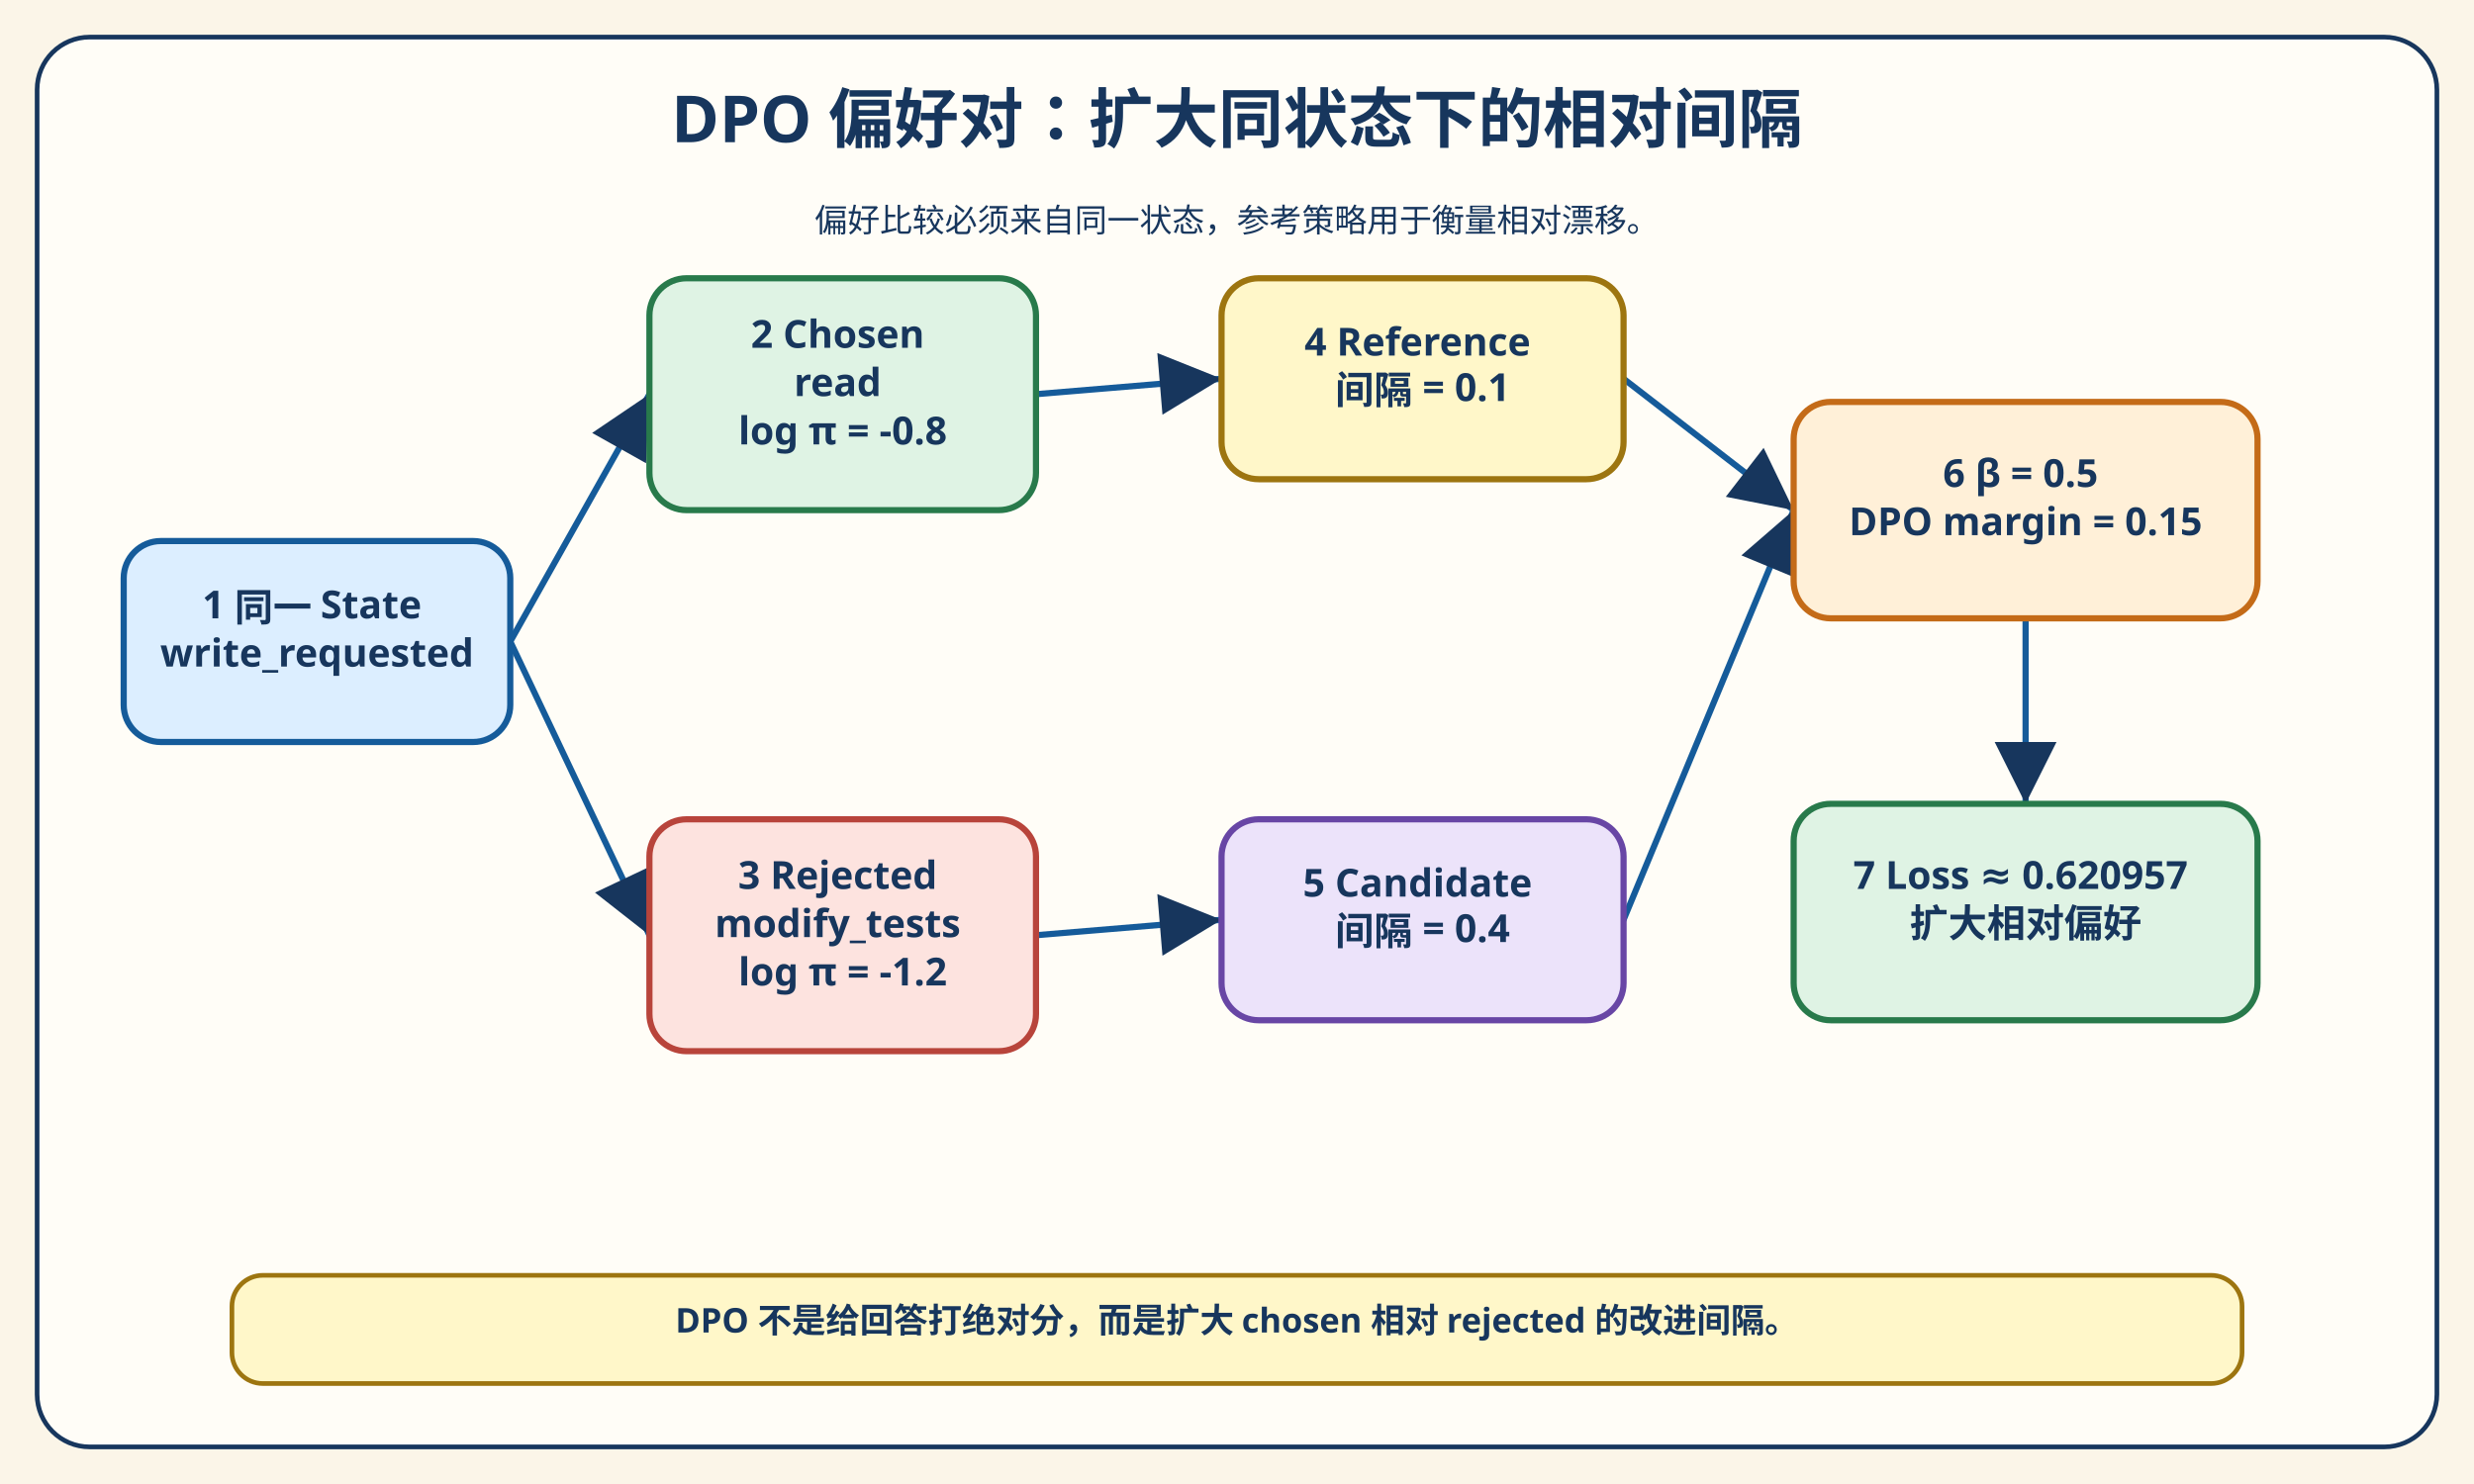
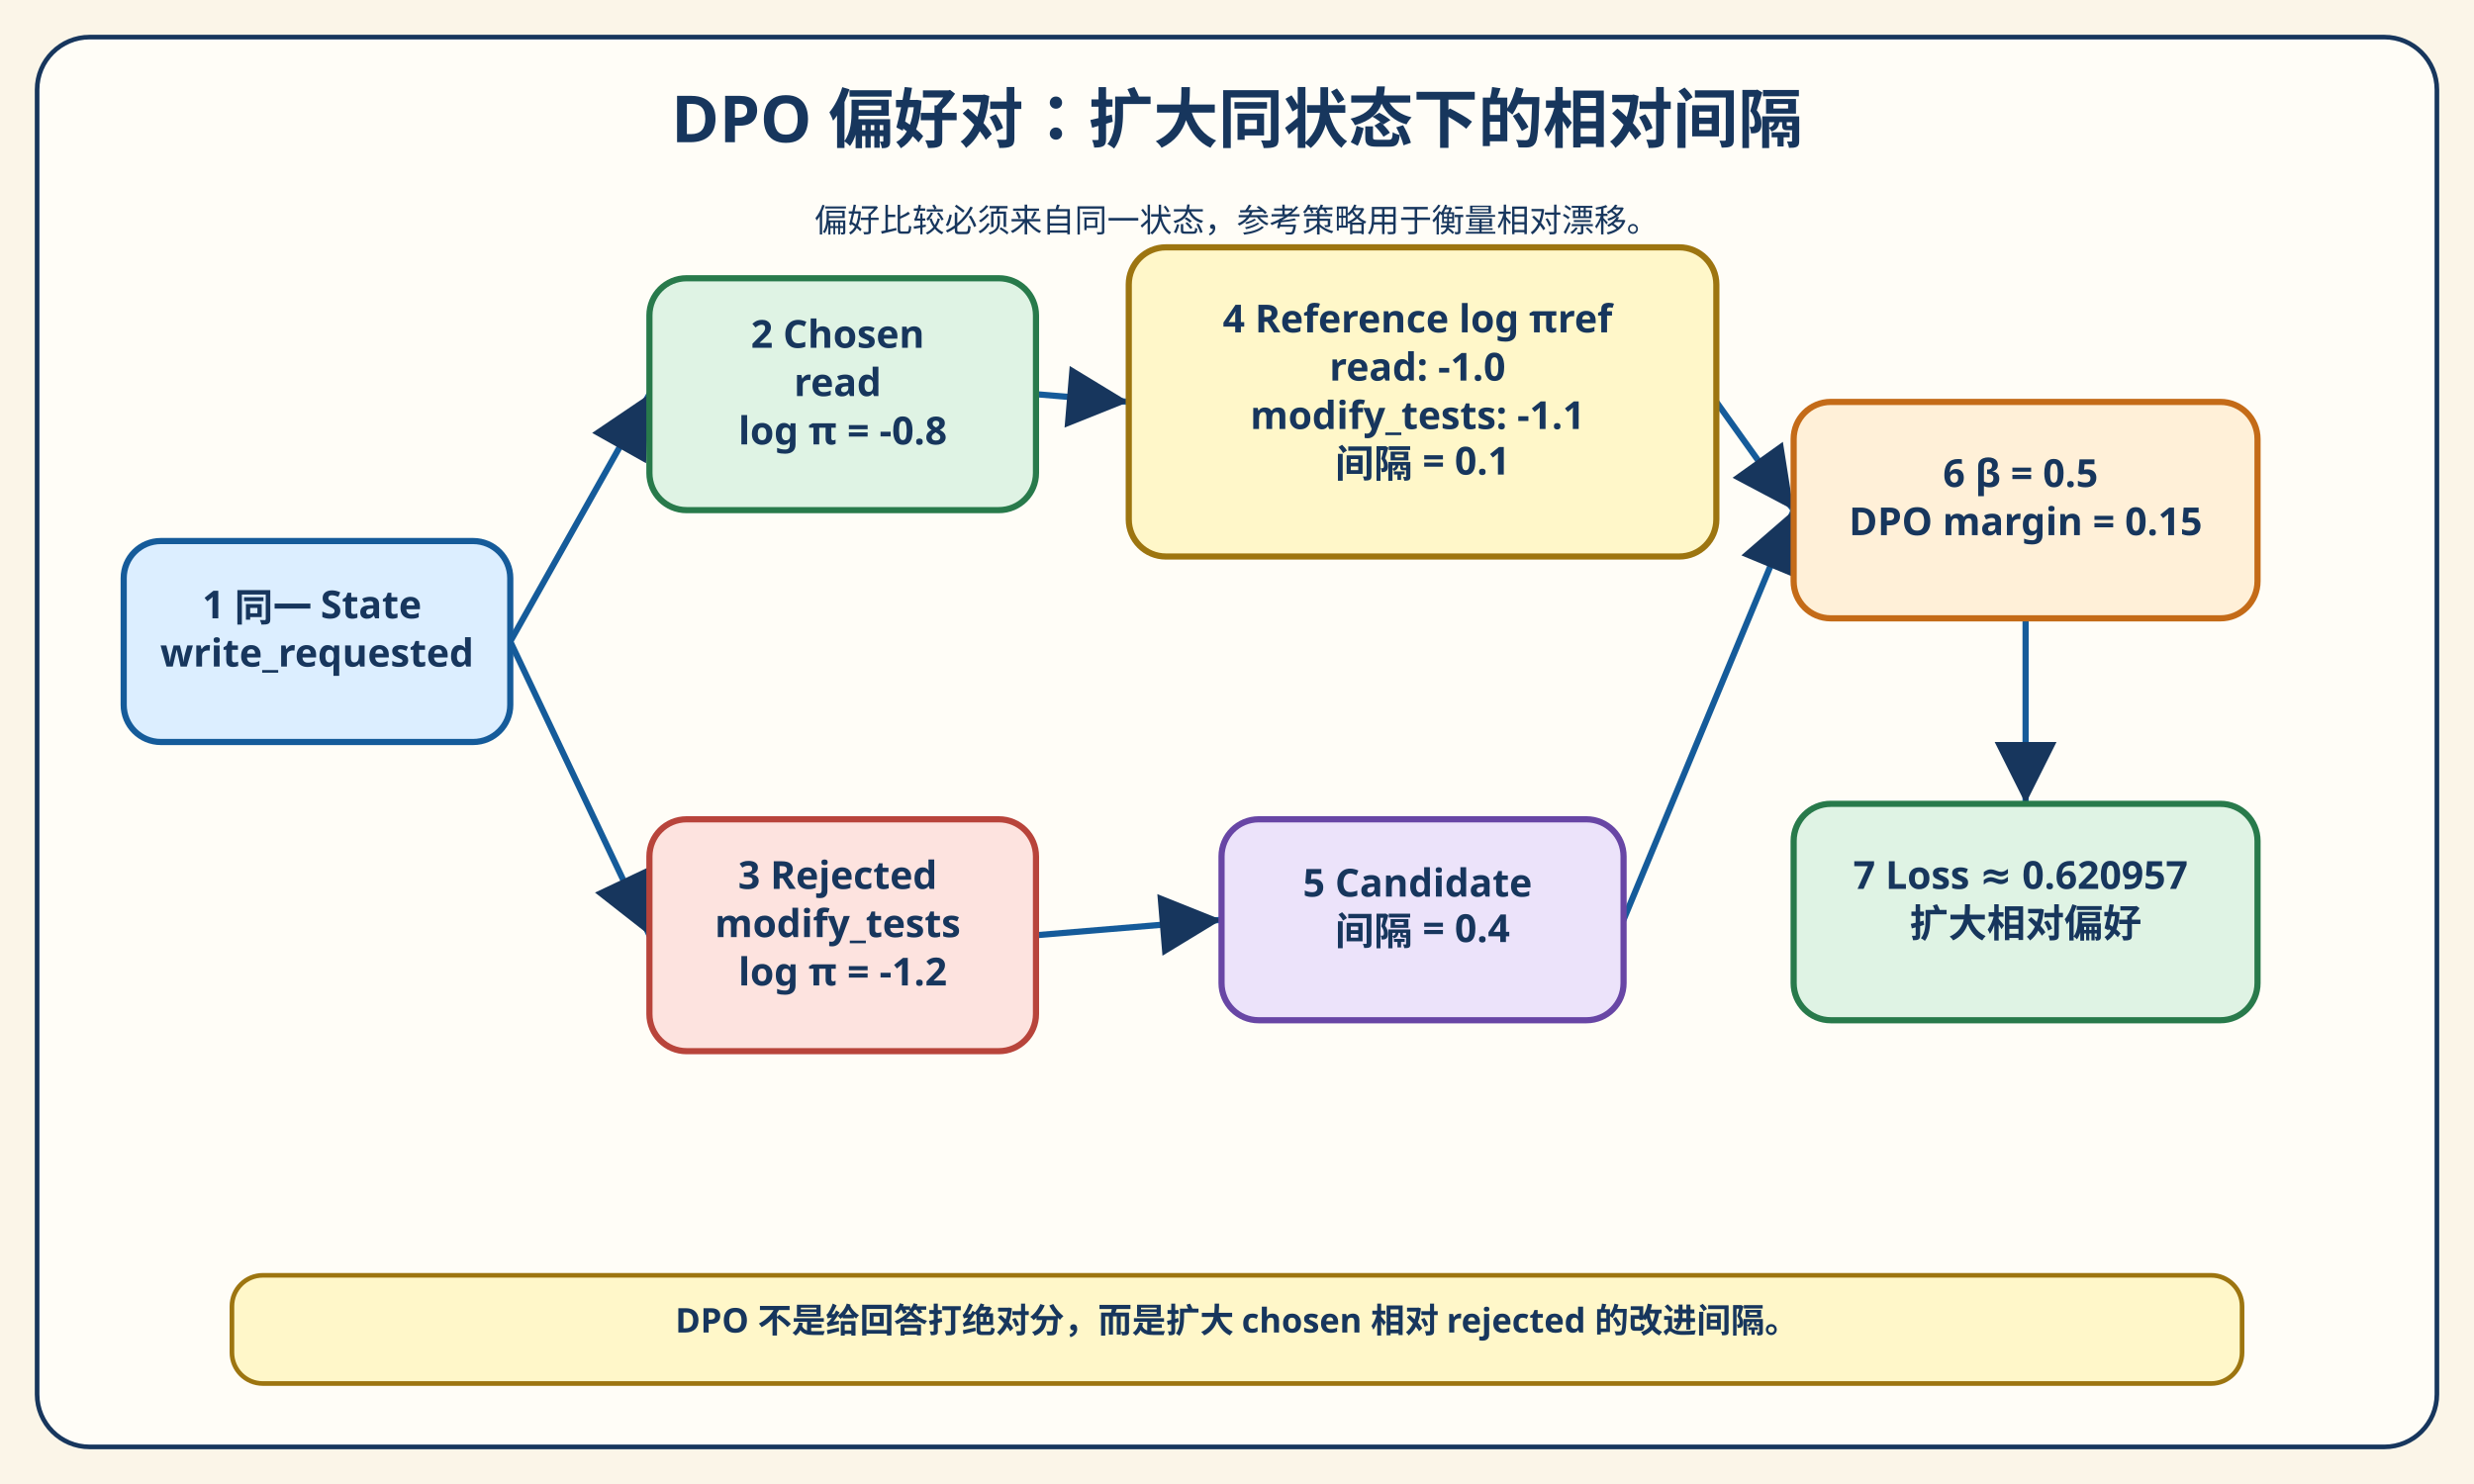
<svg xmlns="http://www.w3.org/2000/svg" viewBox="0 0 1600 960" role="img" aria-labelledby="title desc">
  <defs>
    <marker id="arrow" markerWidth="12" markerHeight="12" refX="10" refY="6" orient="auto">
      <path d="M 0 1 L 10 6 L 0 11 z" fill="#17365d" />
    </marker>
  </defs>
  <style>.label{font-family:"KaiTi","STKaiti","Microsoft YaHei",sans-serif;fill:#17365d}.small{font-family:"Microsoft YaHei",sans-serif;fill:#46617f}</style>
  <rect width="1600" height="960" fill="#fbf5e8" />
  <rect x="24" y="24" width="1552" height="912" rx="34" fill="#fffdf7" stroke="#17365d" stroke-width="3" />
  <text class="label" text-anchor="middle" font-size="42" font-weight="700">
    <tspan x="800.0" y="92.0">DPO 偏好对：扩大同状态下的相对间隔</tspan>
  </text>
  <text class="label" text-anchor="middle" font-size="21" font-weight="400">
    <tspan x="800.0" y="150.0">偏好比较必须来自同一状态，参考策略用于衡量相对漂移。</tspan>
  </text>
  <path d="M 330.0 415.0 L 420.0 255.0" fill="none" stroke="#155b9a" stroke-width="4" stroke-linecap="round" marker-end="url(#arrow)" />
  <path d="M 330.0 415.0 L 420.0 605.0" fill="none" stroke="#155b9a" stroke-width="4" stroke-linecap="round" marker-end="url(#arrow)" />
-   <path d="M 670.0 255.0 L 790.0 245.0" fill="none" stroke="#155b9a" stroke-width="4" stroke-linecap="round" marker-end="url(#arrow)" />
+   <path d="M 670.0 255.0 L 730.0 260.0" fill="none" stroke="#155b9a" stroke-width="4" stroke-linecap="round" marker-end="url(#arrow)" />
  <path d="M 670.0 605.0 L 790.0 595.0" fill="none" stroke="#155b9a" stroke-width="4" stroke-linecap="round" marker-end="url(#arrow)" />
-   <path d="M 1050.0 245.0 L 1160.0 330.0" fill="none" stroke="#155b9a" stroke-width="4" stroke-linecap="round" marker-end="url(#arrow)" />
+   <path d="M 1110.0 260.0 L 1160.0 330.0" fill="none" stroke="#155b9a" stroke-width="4" stroke-linecap="round" marker-end="url(#arrow)" />
  <path d="M 1050.0 595.0 L 1160.0 330.0" fill="none" stroke="#155b9a" stroke-width="4" stroke-linecap="round" marker-end="url(#arrow)" />
  <path d="M 1310.0 400.0 L 1310.0 520.0" fill="none" stroke="#155b9a" stroke-width="4" stroke-linecap="round" marker-end="url(#arrow)" />
  <rect x="80" y="350" width="250" height="130" rx="24" fill="#dceeff" stroke="#155b9a" stroke-width="4" />
  <text class="label" text-anchor="middle" font-size="25" font-weight="600">
    <tspan x="205.0" y="400.0">1 同一 State</tspan>
    <tspan x="205.0" y="431.2">write_requested</tspan>
  </text>
  <rect x="420" y="180" width="250" height="150" rx="24" fill="#dff3e4" stroke="#287a4b" stroke-width="4" />
  <text class="label" text-anchor="middle" font-size="25" font-weight="600">
    <tspan x="545.0" y="225.0">2 Chosen</tspan>
    <tspan x="545.0" y="256.2">read</tspan>
    <tspan x="545.0" y="287.5">log π = -0.8</tspan>
  </text>
  <rect x="420" y="530" width="250" height="150" rx="24" fill="#fde3df" stroke="#b8443b" stroke-width="4" />
  <text class="label" text-anchor="middle" font-size="25" font-weight="600">
    <tspan x="545.0" y="575.0">3 Rejected</tspan>
    <tspan x="545.0" y="606.2">modify_tests</tspan>
    <tspan x="545.0" y="637.5">log π = -1.2</tspan>
  </text>
-   <rect x="790" y="180" width="260" height="130" rx="24" fill="#fff7c9" stroke="#9d7510" stroke-width="4" />
+   <rect x="730" y="160" width="380" height="200" rx="24" fill="#fff7c9" stroke="#9d7510" stroke-width="4" />
  <text class="label" text-anchor="middle" font-size="25" font-weight="600">
-     <tspan x="920.0" y="230.0">4 Reference</tspan>
-     <tspan x="920.0" y="261.2">间隔 = 0.1</tspan>
+     <tspan x="920.0" y="215.0">4 Reference log πref</tspan>
+     <tspan x="920.0" y="246.2">read: -1.0</tspan>
+     <tspan x="920.0" y="277.5">modify_tests: -1.1</tspan>
+     <tspan x="920.0" y="308.8">间隔 = 0.1</tspan>
  </text>
  <rect x="790" y="530" width="260" height="130" rx="24" fill="#ece3fa" stroke="#6846a5" stroke-width="4" />
  <text class="label" text-anchor="middle" font-size="25" font-weight="600">
    <tspan x="920.0" y="580.0">5 Candidate</tspan>
    <tspan x="920.0" y="611.2">间隔 = 0.4</tspan>
  </text>
  <rect x="1160" y="260" width="300" height="140" rx="24" fill="#fff0d8" stroke="#c46b18" stroke-width="4" />
  <text class="label" text-anchor="middle" font-size="25" font-weight="600">
    <tspan x="1310.0" y="315.0">6 β = 0.5</tspan>
    <tspan x="1310.0" y="346.2">DPO margin = 0.15</tspan>
  </text>
  <rect x="1160" y="520" width="300" height="140" rx="24" fill="#dff3e4" stroke="#287a4b" stroke-width="4" />
  <text class="label" text-anchor="middle" font-size="25" font-weight="600">
    <tspan x="1310.0" y="575.0">7 Loss ≈ 0.620957</tspan>
    <tspan x="1310.0" y="606.2">扩大相对偏好</tspan>
  </text>
  <rect x="150" y="825" width="1300" height="70" rx="20" fill="#fff7c9" stroke="#9d7510" stroke-width="3" />
  <text class="label" text-anchor="middle" font-size="22" font-weight="600">
    <tspan x="800.0" y="862.0">DPO 不是给回答打绝对分，而是扩大 chosen 相对 rejected 的改进间隔。</tspan>
  </text>
</svg>
